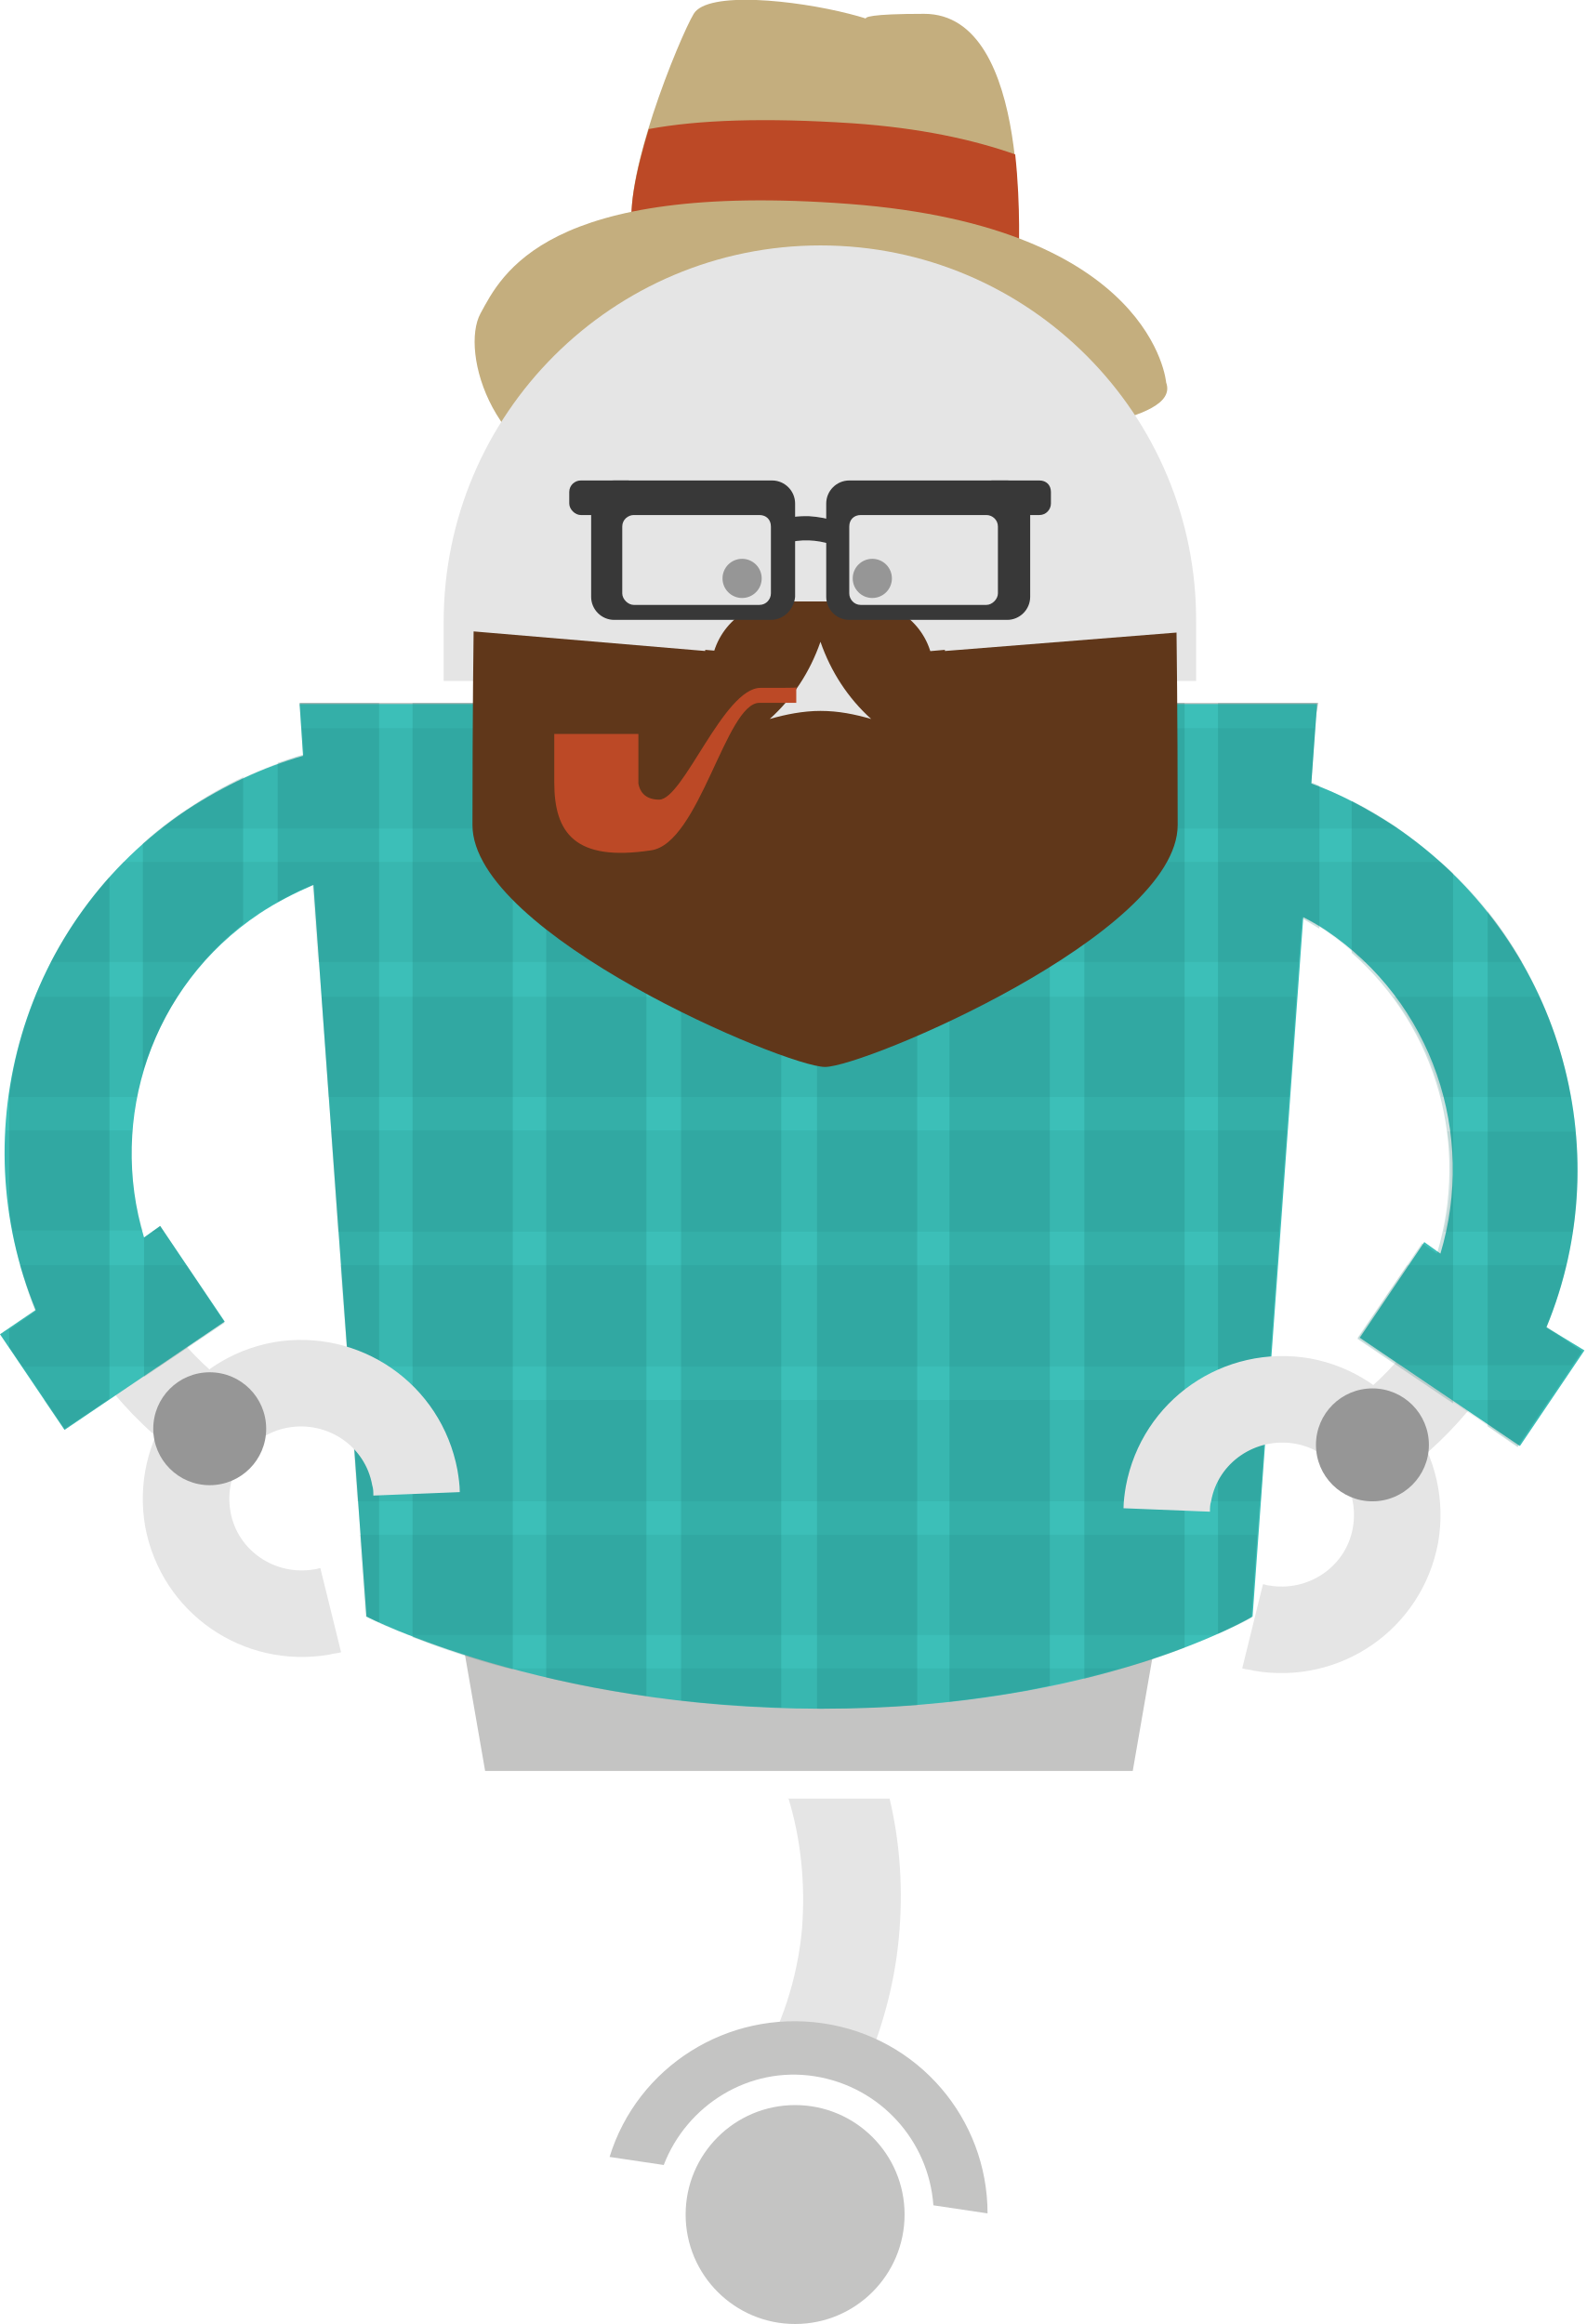
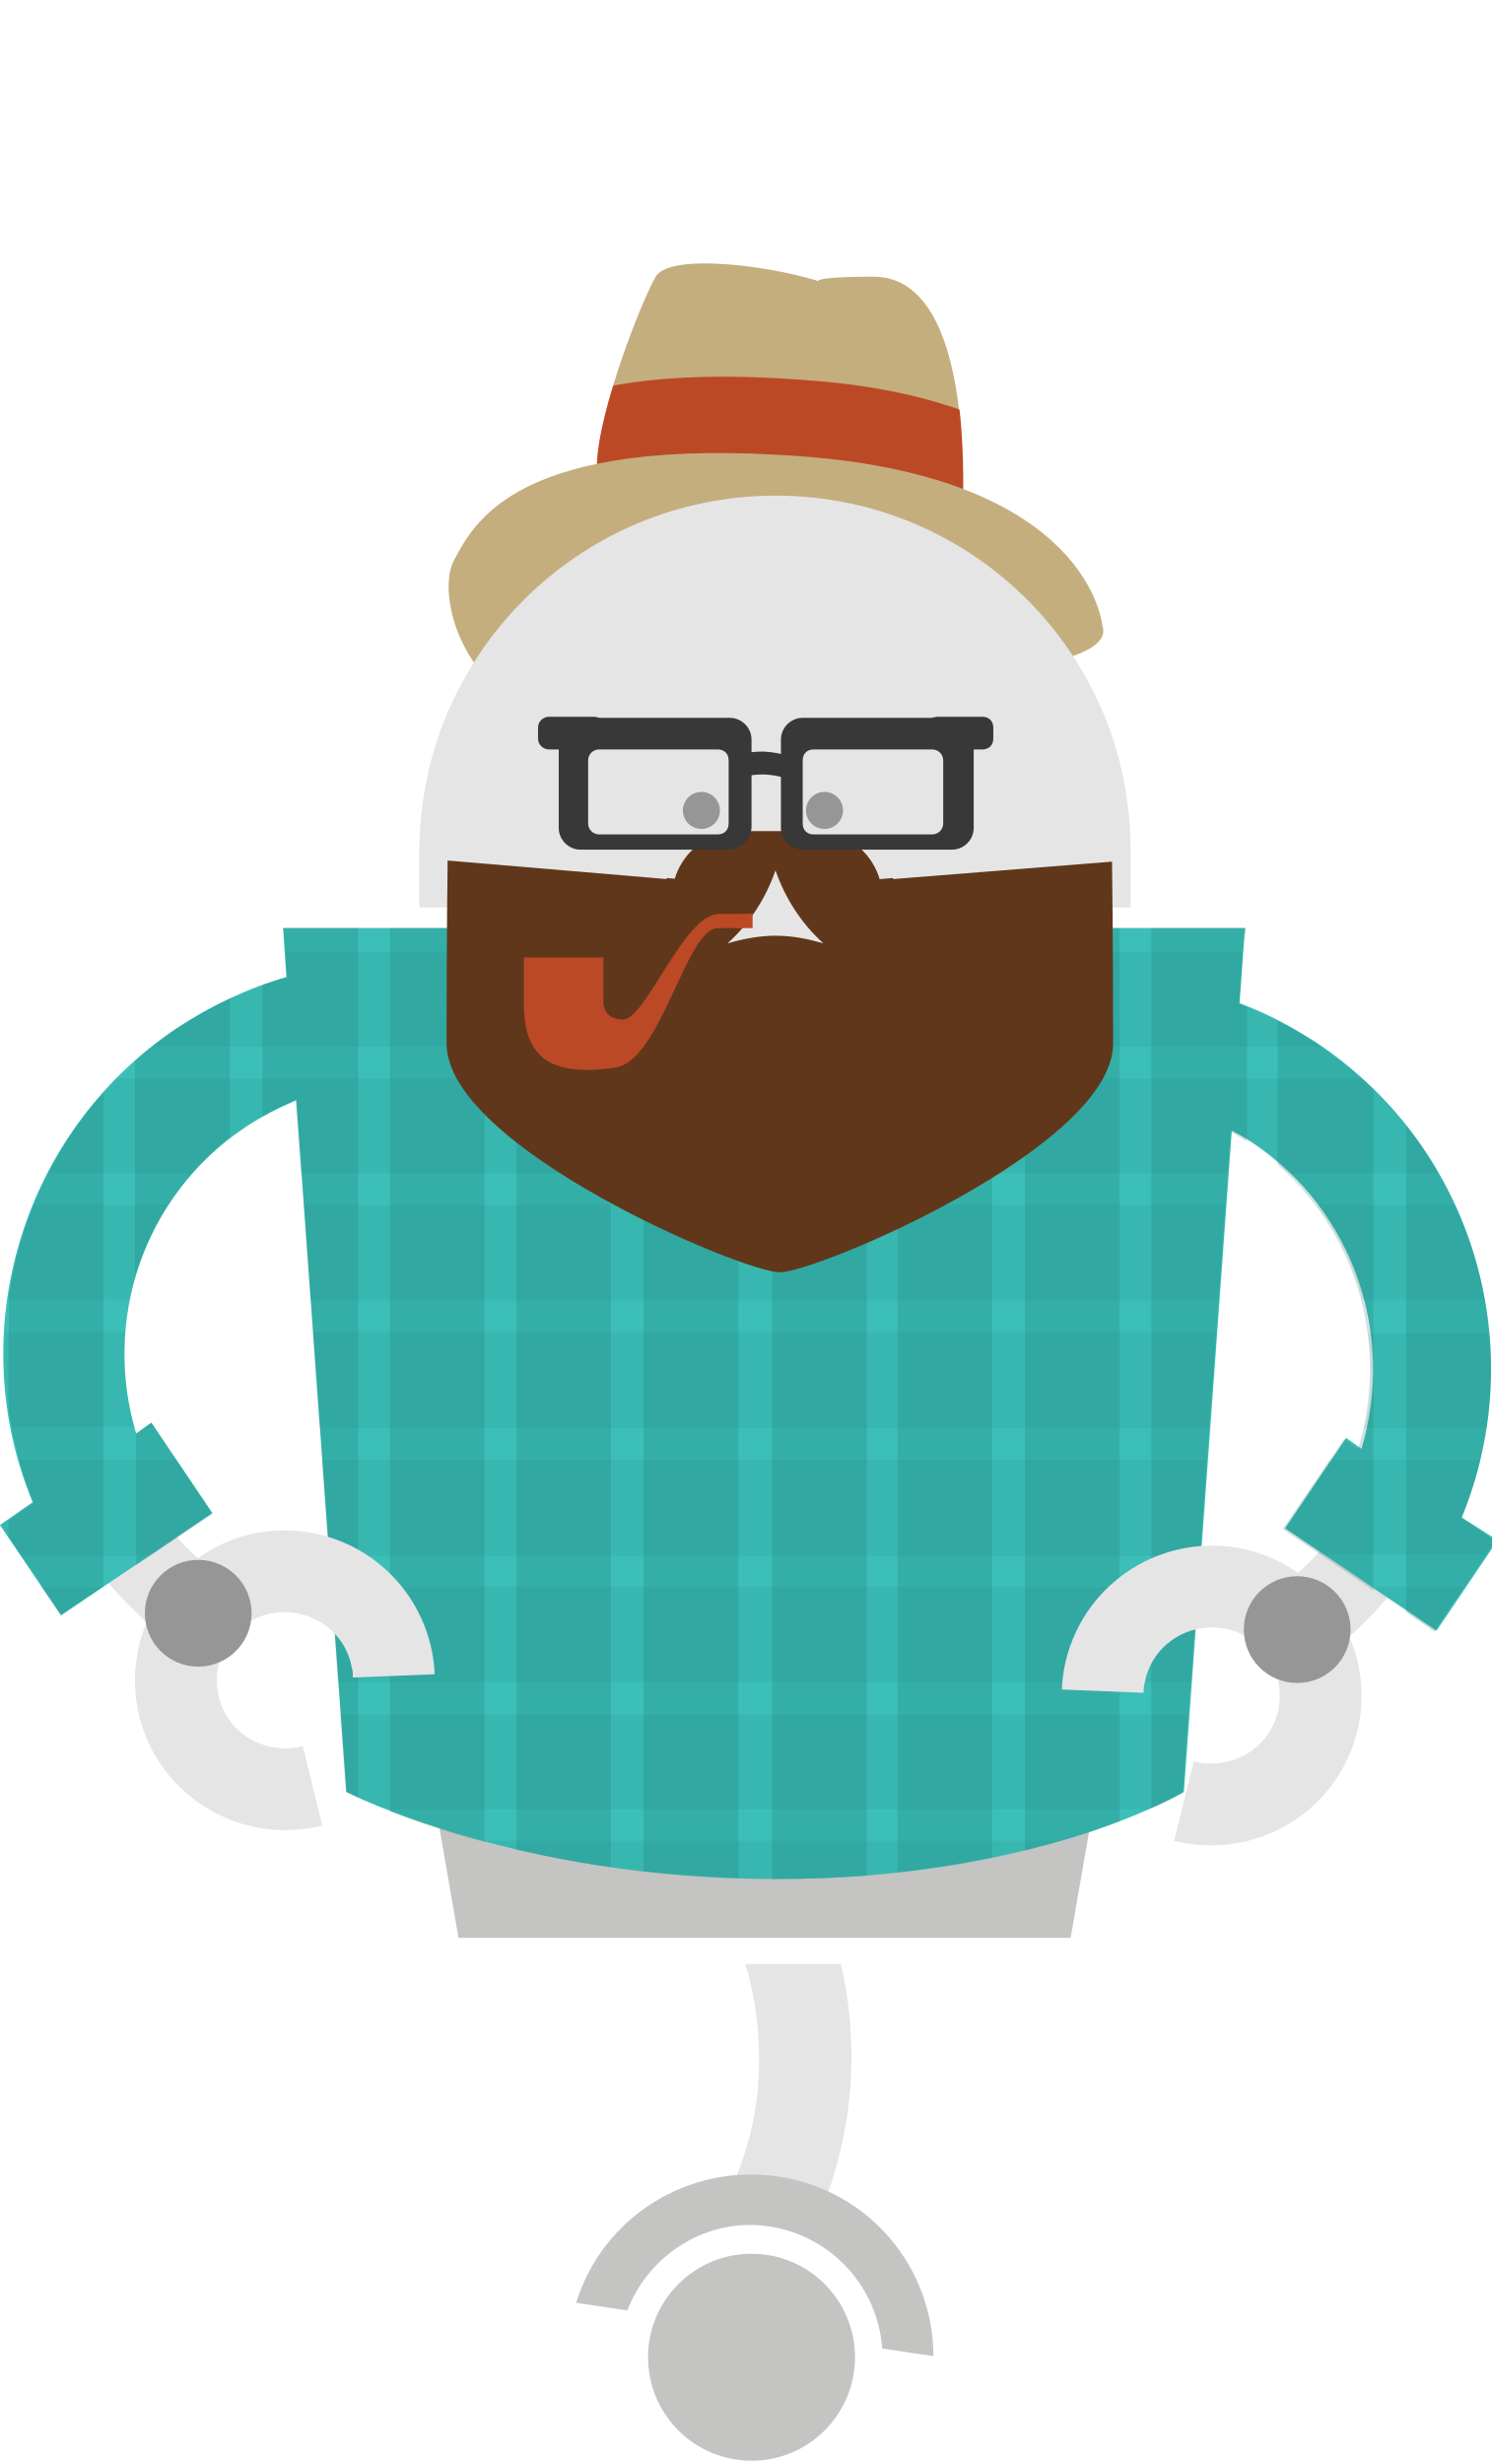
- <svg xmlns="http://www.w3.org/2000/svg" class="large-robot" id="robot-blog-modern" width="137.7" height="201.7" viewBox="0 0 137.7 201.7" aria-hidden="true">
+ <svg xmlns="http://www.w3.org/2000/svg" class="large-robot" id="robot-blog-modern" width="136.9" height="226.2" viewBox="0 0 136.9 226.2" aria-hidden="true">
  <style>.robot-modern0{fill:#c4c4c3}.robot-modern1{fill:#e5e5e5}.robot-modern2{fill:none}.robot-modern3{fill:#3cbfb8}.robot-modern4{opacity:.1;fill:#127067}.robot-modern5{opacity:.1}.robot-modern6{fill:#127067}.robot-modern7{opacity:.2;fill:#127067}.robot-modern8{opacity:.2}.robot-modern9{fill:#969696}.robot-modern10{fill:#c4ae7e}.robot-modern11{fill:#bc4926}.robot-modern12{fill:#60371a}.robot-modern13{fill:#383838}</style>
-   <path class="robot-modern0" d="M98.3 153.7H42.1L26 61h88.4z" />
-   <path class="robot-modern1" d="M19.8 120.2c-8.3-6.3-12.3-17.4-9-28 2.8-9.4 10.6-16 19.6-17.8l-1.5-7.3C17.2 69.4 7.3 77.9 3.6 90c-4.1 13.7.9 27.9 11.7 36.1l4.5-5.9zM117.5 121.6c8.3-6.3 12.3-17.4 9-28-2.8-9.4-10.6-16-19.6-17.8l1.5-7.3c11.6 2.4 21.6 10.8 25.3 23 4.1 13.7-.9 27.9-11.7 36.1l-4.5-6zM68.4 156c1.1 3.6 1.5 7.4 1.2 11.4-.4 4.4-1.8 8.5-3.9 12.1 1.8-.3 3.6-.4 5.4-.1 1.3.2 2.5.5 3.6 1 1.7-3.8 2.9-7.9 3.3-12.2.4-4.2.1-8.3-.8-12.1h-8.8z" />
-   <path class="robot-modern0" d="M57.6 187.9c2-5.2 7.4-8.6 13.1-7.7 5.7.9 9.9 5.6 10.3 11.2l4.7.7c0-8.2-6-15.3-14.3-16.5-8.3-1.2-16.1 3.8-18.5 11.6l4.7.7z" />
-   <circle class="robot-modern0" cx="69" cy="192.2" r="9.5" />
-   <path class="robot-modern2" d="M98.3 153.7H42.1L26 61h88.4z" />
-   <path class="robot-modern3" d="M134.2 115.2c6.4-15.5 1.2-33.8-13.2-43.5-2.3-1.5-4.7-2.8-7.2-3.7l.5-6.9H26l.3 4.5c-3.5 1-6.9 2.6-10.1 4.7C1.9 79.9-3.3 98.2 3.1 113.7L0 115.8l5.6 8.3 13.9-9.4-5.6-8.3-1.4 1c-3.1-10.3.6-21.8 10-28.1 1.5-1 3.1-1.8 4.7-2.5l4.6 63.5s15.4 8 39.5 8 37.4-8 37.4-8l4.4-60.7c.6.3 1.3.7 1.9 1.1 9.4 6.3 13.1 17.8 10 28.1l-1.4-1-5.6 8.3 13.9 9.4 5.6-8.3-3.3-2z" />
-   <path class="robot-modern2" d="M134.6 115.2c6.4-15.5 1.2-33.8-13.2-43.5-2.3-1.5-4.7-2.8-7.2-3.7l.5-6.9H26.4l.3 4.5c-3.5 1-6.9 2.6-10.1 4.7C2.2 79.9-2.9 98.2 3.5 113.7l-3.1 2.1 5.6 8.3 13.9-9.4-5.6-8.3-1.4 1c-3.1-10.3.6-21.8 10-28.1 1.5-1 3.1-1.8 4.7-2.5l4.6 63.5s15.4 8 39.5 8 37.4-8 37.4-8l4.4-60.7c.6.3 1.3.7 1.9 1.1 9.4 6.3 13.1 17.8 10 28.1l-1.4-1-5.6 8.3 13.9 9.4 5.6-8.3-3.3-2z" />
-   <path class="robot-modern2" d="M134.2 115.2c6.4-15.5 1.2-33.8-13.2-43.5-2.3-1.5-4.7-2.8-7.2-3.7l.5-6.9H26l.3 4.5c-3.5 1-6.9 2.6-10.1 4.7C1.9 79.9-3.3 98.2 3.1 113.7L0 115.8l5.6 8.3 13.9-9.4-5.6-8.3-1.4 1c-3.1-10.3.6-21.8 10-28.1 1.5-1 3.1-1.8 4.7-2.5l4.6 63.5s15.4 8 39.5 8 37.4-8 37.4-8l4.4-60.7c.6.3 1.3.7 1.9 1.1 9.4 6.3 13.1 17.8 10 28.1l-1.4-1-5.6 8.3 13.9 9.4 5.6-8.3-3.3-2z" />
-   <path class="robot-modern2" d="M134.2 115.2c6.4-15.5 1.2-33.8-13.2-43.5-2.3-1.5-4.7-2.8-7.2-3.7l.5-6.9H26l.3 4.5c-3.5 1-6.9 2.6-10.1 4.7C1.9 79.9-3.3 98.2 3.1 113.7L0 115.8l5.6 8.3 13.9-9.4-5.6-8.3-1.4 1c-3.1-10.3.6-21.8 10-28.1 1.5-1 3.1-1.8 4.7-2.5l4.6 63.5s15.4 8 39.5 8 37.4-8 37.4-8l4.4-60.7c.6.3 1.3.7 1.9 1.1 9.4 6.3 13.1 17.8 10 28.1l-1.4-1-5.6 8.3 13.9 9.4 5.6-8.3-3.3-2z" />
-   <path class="robot-modern4" d="M71.2 148.3c11 0 19.7-1.7 25.9-3.5H44.4c6.7 1.9 15.9 3.5 26.8 3.5zM31.2 133.2l.5 7.1s1.3.7 3.7 1.6h70c2.1-.9 3.2-1.6 3.2-1.6l.5-7.1H31.2z" />
+   <path class="robot-modern0" d="M98.3 177.9H42.1L26 85.2h88.4z" />
+   <path class="robot-modern1" d="M19.8 144.4c-8.3-6.3-12.3-17.4-9-28 2.8-9.4 10.6-16 19.6-17.8l-1.5-7.3c-11.6 2.4-21.6 10.8-25.3 23-4.1 13.7.9 27.9 11.7 36.1l4.5-6zM117.5 145.8c8.3-6.3 12.3-17.4 9-28-2.8-9.4-10.6-16-19.6-17.8l1.5-7.3c11.6 2.4 21.6 10.8 25.3 23 4.1 13.7-.9 27.9-11.7 36.1l-4.5-6zM68.4 180.2c1.1 3.6 1.5 7.4 1.2 11.4-.4 4.4-1.8 8.5-3.9 12.1 1.8-.3 3.6-.4 5.4-.1 1.3.2 2.5.5 3.6 1 1.7-3.8 2.9-7.9 3.3-12.2.4-4.2.1-8.3-.8-12.1h-8.8z" />
+   <path class="robot-modern0" d="M57.6 212.1c2-5.2 7.4-8.6 13.1-7.7 5.7.9 9.9 5.6 10.3 11.2l4.7.7c0-8.2-6-15.3-14.3-16.5-8.3-1.2-16.1 3.8-18.5 11.6l4.7.7z" />
+   <circle class="robot-modern0" cx="69" cy="216.4" r="9.5" />
+   <path class="robot-modern2" d="M98.3 177.9H42.1L26 85.2h88.4z" />
+   <path class="robot-modern3" d="M134.2 139.3c6.4-15.5 1.2-33.8-13.2-43.5-2.3-1.5-4.7-2.8-7.2-3.7l.5-6.9H26l.3 4.5c-3.5 1-6.9 2.6-10.1 4.7C1.8 104.1-3.4 122.5 3 137.9L0 140l5.6 8.3 13.9-9.4-5.6-8.3-1.4 1c-3.1-10.3.6-21.8 10-28.1 1.5-1 3.1-1.8 4.7-2.5l4.6 63.5s15.4 8 39.5 8 37.4-8 37.4-8l4.4-60.7c.6.3 1.3.7 1.9 1.1 9.4 6.3 13.1 17.8 10 28.1l-1.4-1-5.6 8.3 13.9 9.4 5.6-8.3-3.3-2.1z" />
+   <path class="robot-modern2" d="M134.6 139.3c6.4-15.5 1.2-33.8-13.2-43.5-2.3-1.5-4.7-2.8-7.2-3.7l.5-6.9H26.4l.3 4.5c-3.5 1-6.9 2.6-10.1 4.7C2.2 104.1-3 122.5 3.4 137.9l-3 2.1 5.6 8.3 13.9-9.4-5.6-8.3-1.4 1c-3.1-10.3.6-21.8 10-28.1 1.5-1 3.1-1.8 4.7-2.5l4.6 63.5s15.4 8 39.5 8 37.4-8 37.4-8l4.4-60.7c.6.3 1.3.7 1.9 1.1 9.4 6.3 13.1 17.8 10 28.1l-1.4-1-5.6 8.3 13.9 9.4 5.6-8.3-3.3-2.1z" />
+   <path class="robot-modern2" d="M134.2 139.3c6.4-15.5 1.2-33.8-13.2-43.5-2.3-1.5-4.7-2.8-7.2-3.7l.5-6.9H26l.3 4.5c-3.5 1-6.9 2.6-10.1 4.7C1.8 104.1-3.4 122.5 3 137.9L0 140l5.6 8.3 13.9-9.4-5.6-8.3-1.4 1c-3.1-10.3.6-21.8 10-28.1 1.5-1 3.1-1.8 4.7-2.5l4.6 63.5s15.4 8 39.5 8 37.4-8 37.4-8l4.4-60.7c.6.3 1.3.7 1.9 1.1 9.4 6.3 13.1 17.8 10 28.1l-1.4-1-5.6 8.3 13.9 9.4 5.6-8.3-3.3-2.1z" />
+   <path class="robot-modern2" d="M134.2 139.3c6.4-15.5 1.2-33.8-13.2-43.5-2.3-1.5-4.7-2.8-7.2-3.7l.5-6.9H26l.3 4.5c-3.5 1-6.9 2.6-10.1 4.7C1.8 104.1-3.4 122.5 3 137.9L0 140l5.6 8.3 13.9-9.4-5.6-8.3-1.4 1c-3.1-10.3.6-21.8 10-28.1 1.5-1 3.1-1.8 4.7-2.5l4.6 63.5s15.4 8 39.5 8 37.4-8 37.4-8l4.4-60.7c.6.3 1.3.7 1.9 1.1 9.4 6.3 13.1 17.8 10 28.1l-1.4-1-5.6 8.3 13.9 9.4 5.6-8.3-3.3-2.1z" />
+   <path class="robot-modern4" d="M71.2 172.5c11 0 19.7-1.7 25.9-3.5H44.4c6.7 1.9 15.9 3.5 26.8 3.5zM31.2 157.4l.5 7.1s1.3.7 3.7 1.6h70c2.1-.9 3.2-1.6 3.2-1.6l.5-7.1H31.2z" />
  <g class="robot-modern5">
-     <path class="robot-modern6" d="M5.6 124.1l3.8-2.6H3.8zM110 121.5H30.4l.6 8.8h78.4zM125.8 121.5l5.9 4 2.7-4z" />
+     <path class="robot-modern6" d="M5.6 148.3l3.8-2.6H3.8zM110 145.7H30.4l.6 8.7h78.4zM125.8 145.7l5.9 4 2.7-4z" />
  </g>
  <g class="robot-modern5">
-     <path class="robot-modern6" d="M122.1 109.8l-4.3 6.3 3.6 2.4h15l.9-1.3-3.1-2.1c.7-1.7 1.3-3.5 1.7-5.3h-13.8zM110.8 109.8H29.5l.7 8.8h80zM19.5 114.7l-3.3-4.9H1.7c.4 1.3.8 2.6 1.3 3.9l-3 2.1 1.9 2.8h11.9l5.7-3.9z" />
+     <path class="robot-modern6" d="M122.1 134l-4.3 6.3 3.6 2.4h15l.9-1.3-3.1-2.1c.7-1.7 1.3-3.5 1.7-5.3h-13.8zM110.8 134H29.5l.7 8.8h80zM19.5 138.9l-3.3-4.9H1.7c.4 1.3.8 2.6 1.3 3.9L0 140l1.9 2.8h11.9l5.7-3.9z" />
  </g>
  <g class="robot-modern5">
-     <path class="robot-modern6" d="M11.5 98.1H.5c-.2 2.9 0 5.8.6 8.7h11.3c-.9-2.8-1.1-5.7-.9-8.7zM125.3 106.9h11.2c.4-2.9.5-5.8.2-8.7h-11.1c.5 2.8.4 5.8-.3 8.7zM13.9 106.4l-.7.5h1zM111.7 98.1h-83l.6 8.8H111z" />
+     <path class="robot-modern6" d="M11.5 122.3H.5c-.2 2.9 0 5.8.6 8.7h11.3c-.9-2.8-1.1-5.8-.9-8.7zM125.3 131.1h11.2c.4-2.9.5-5.8.2-8.7h-11.1c.5 2.8.4 5.8-.3 8.7zM13.9 130.6l-.7.5h1zM111.7 122.3h-83l.6 8.8H111z" />
  </g>
  <g class="robot-modern5">
-     <path class="robot-modern6" d="M120.9 86.5c2 2.6 3.4 5.6 4.2 8.7h11.2c-.5-3-1.4-6-2.7-8.7h-12.7zM112.5 86.5H27.9l.6 8.7h83.4zM3.1 86.5C2 89.3 1.2 92.2.8 95.2h11.1c.6-3.1 1.8-6.1 3.5-8.7H3.1z" />
+     <path class="robot-modern6" d="M120.9 110.6c2 2.6 3.4 5.6 4.2 8.7h11.2c-.5-3-1.4-6-2.7-8.7h-12.7zM112.5 110.6H27.9l.6 8.8h83.4zM3.1 110.6c-1.1 2.8-1.9 5.7-2.3 8.7h11.1c.6-3.1 1.8-6.1 3.5-8.7H3.1z" />
  </g>
-   <path class="robot-modern4" d="M4.4 83.5h13.2c1.4-1.6 3-3 4.8-4.2 1.5-1 3.1-1.8 4.7-2.5l.5 6.7h85.1l.3-3.9c.6.3 1.3.7 1.9 1.1 1.2.8 2.4 1.8 3.4 2.8h13.8c-1.8-3.2-4.2-6.2-7.1-8.7H10.7c-2.5 2.6-4.7 5.6-6.3 8.7zM26.2 63.1l.2 2.4c-3.5 1-6.9 2.6-10.1 4.7-.8.5-1.5 1.1-2.3 1.7h107.3c-.1-.1-.2-.1-.3-.2-2.3-1.5-4.7-2.8-7.2-3.7l.3-4.8H26.2z" />
-   <path class="robot-modern7" d="M.8 116.9l4.8 7.1 3.9-2.6V76.1C4.7 81.5 1.7 88.1.8 95v10.2c.4 2.9 1.2 5.8 2.3 8.6l-2.3 1.6v1.5zM114.5 68.2c-.2-.1-.4-.2-.7-.3l.5-6.9h-8.6v80.8c1.9-.8 2.9-1.4 2.9-1.4l4.4-60.7 1.5.9V68.2zM82.4 147.7c3.2-.4 6.1-.8 8.7-1.4V61h-8.7v86.7zM70.8 148.3h.5c2.9 0 5.7-.1 8.3-.3V61h-8.7v87.3zM59.1 147.6c2.7.3 5.7.5 8.7.6V61h-8.7v86.6zM47.4 145.6c2.6.6 5.6 1.2 8.7 1.6V61h-8.7v84.6zM35.8 142.1c2.1.8 5.1 1.9 8.7 2.8V61h-8.7v81.1zM32.8 61H26l.3 4.5c-.8.2-1.5.5-2.2.7v12.1c1-.6 2-1.1 3.1-1.5l4.6 63.5s.4.2 1.1.5V61z" />
+   <path class="robot-modern4" d="M4.4 107.7h13.2c1.4-1.6 3-3 4.8-4.2 1.5-1 3.1-1.8 4.7-2.5l.5 6.7h85.1l.3-3.9c.6.3 1.3.7 1.9 1.1 1.2.8 2.4 1.8 3.4 2.8h13.8c-1.8-3.2-4.2-6.2-7.1-8.7H10.7c-2.5 2.6-4.7 5.5-6.3 8.7zM26.2 87.3l.2 2.4c-3.5 1-6.9 2.6-10.1 4.7-.8.5-1.5 1.1-2.3 1.7h107.3c-.1-.1-.2-.1-.3-.2-2.3-1.5-4.7-2.8-7.2-3.7l.3-4.8H26.2z" />
+   <path class="robot-modern7" d="M.8 141.1l4.8 7.1 3.9-2.6v-45.3c-4.8 5.4-7.8 12-8.7 18.9v10.2c.4 2.9 1.2 5.8 2.3 8.6l-2.3 1.6v1.5zM114.5 92.4c-.2-.1-.4-.2-.7-.3l.5-6.9h-8.6V166c1.9-.8 2.9-1.4 2.9-1.4l4.4-60.7 1.5.9V92.4zM82.4 171.9c3.2-.4 6.1-.8 8.7-1.4V85.2h-8.7v86.7zM70.8 172.5h.5c2.9 0 5.7-.1 8.3-.3v-87h-8.7v87.3zM59.1 171.8c2.7.3 5.7.5 8.7.6V85.2h-8.7v86.6zM47.4 169.8c2.6.6 5.6 1.2 8.7 1.6V85.2h-8.7v84.6zM35.8 166.3c2.1.8 5.1 1.9 8.7 2.8V85.2h-8.7v81.1zM32.8 85.2H26l.3 4.5c-.8.2-1.5.5-2.2.7v12.1c1-.6 2-1.1 3.1-1.5l4.6 63.5s.4.2 1.1.5V85.2z" />
  <g class="robot-modern8">
-     <path class="robot-modern6" d="M13.9 106.4l-1.4 1v-.2 12.3l7-4.7-5.6-8.4zM21.2 67.4c-1.7.8-3.3 1.7-4.9 2.8-1.4.9-2.7 1.9-3.9 3V93c1.5-4.9 4.4-9.4 8.7-12.8V67.4z" />
+     <path class="robot-modern6" d="M13.9 130.6l-1.4 1v-.2 12.3l7-4.7-5.6-8.4zM21.2 91.6c-1.7.8-3.3 1.7-4.9 2.8-1.4.9-2.7 1.9-3.9 3v19.8c1.5-4.9 4.4-9.4 8.7-12.8V91.6z" />
  </g>
-   <path class="robot-modern7" d="M94.1 145.7c3.5-.9 6.5-1.8 8.7-2.7V61h-8.7v84.7zM123.4 107.9l-5.6 8.3 8.3 5.6v-46c-1.6-1.5-3.3-2.9-5.2-4.2-1.2-.8-2.4-1.5-3.6-2.1v13.2c7.5 6.6 10.2 16.8 7.4 26.1l-1.3-.9zM129.1 79.1v44.7l2.6 1.8 5.6-8.3-3.1-2.1c5-12.1 2.9-26-5.1-36.1z" />
-   <path class="robot-modern1" d="M27.8 136.1c-.2 0-.3.1-.5.1-3.4.6-6.7-1.6-7.3-5-.6-3.4 1.6-6.7 5-7.3 3.4-.6 6.7 1.6 7.3 5 .1.3.1.6.1.9l7.5-.3c0-.6-.1-1.3-.2-1.9-1.4-7.5-8.5-12.4-16-11.1-7.5 1.4-12.4 8.5-11.1 16 1.4 7.5 8.5 12.4 16 11.1.3-.1.7-.1 1-.2l-1.8-7.3z" />
-   <circle class="robot-modern9" cx="18.2" cy="124" r="4.9" />
+   <path class="robot-modern7" d="M94.1 169.9c3.5-.9 6.5-1.8 8.7-2.7v-82h-8.7v84.7zM123.4 132.1l-5.6 8.3 8.3 5.6v-46c-1.6-1.5-3.3-2.9-5.2-4.2-1.2-.8-2.4-1.5-3.6-2.1v13.2c7.5 6.6 10.2 16.8 7.4 26.1l-1.3-.9zM129.1 103.3V148l2.6 1.8 5.6-8.3-3.1-2.1c5-12.2 2.9-26-5.1-36.1z" />
+   <path class="robot-modern1" d="M27.8 160.3c-.2 0-.3.1-.5.1-3.4.6-6.7-1.6-7.3-5-.6-3.4 1.6-6.7 5-7.3 3.4-.6 6.7 1.6 7.3 5 .1.3.1.6.1.9l7.5-.3c0-.6-.1-1.3-.2-1.9-1.4-7.5-8.5-12.4-16-11.1-7.5 1.4-12.4 8.5-11.1 16 1.4 7.5 8.5 12.4 16 11.1.3-.1.7-.1 1-.2l-1.8-7.3z" />
+   <circle class="robot-modern9" cx="18.2" cy="148.1" r="4.9" />
  <g>
-     <path class="robot-modern1" d="M109.6 137.5c.2 0 .3.1.5.1 3.4.6 6.7-1.6 7.3-5 .6-3.4-1.6-6.7-5-7.3-3.4-.6-6.7 1.6-7.3 5-.1.3-.1.6-.1.9l-7.5-.3c0-.6.1-1.3.2-1.9 1.4-7.5 8.5-12.4 16-11.1 7.5 1.4 12.4 8.5 11.1 16-1.4 7.5-8.5 12.4-16 11.1-.3-.1-.7-.1-1-.2l1.8-7.3z" />
-     <circle class="robot-modern9" cx="119.1" cy="125.4" r="4.9" />
+     <path class="robot-modern1" d="M109.6 161.7c.2 0 .3.1.5.1 3.4.6 6.7-1.6 7.3-5 .6-3.4-1.6-6.7-5-7.3-3.4-.6-6.7 1.6-7.3 5-.1.3-.1.6-.1.9l-7.5-.3c0-.6.1-1.3.2-1.9 1.4-7.5 8.5-12.4 16-11.1 7.5 1.4 12.4 8.5 11.1 16-1.4 7.5-8.5 12.4-16 11.1-.3-.1-.7-.1-1-.2l1.8-7.3z" />
+     <circle class="robot-modern9" cx="119.1" cy="149.6" r="4.9" />
  </g>
  <g>
-     <path class="robot-modern10" d="M88.3 22.2s1.4-21-8.1-21-1.8 1.2-6.5 0-12.3-2-13.5 0C59 3.2 53.7 16 55 20.5s33.3 1.7 33.3 1.7z" />
-     <path class="robot-modern11" d="M74 10.7c5.8.4 10.4 1.4 14.1 2.7.5 4.6.3 8.8.3 8.8S56.2 25 55 20.5c-.6-2 .2-5.7 1.3-9.3 4.3-.8 10.1-1 17.7-.5z" />
-     <path class="robot-modern10" d="M101.2 33.2s-1.1-13.5-27.5-15.5-30.2 6.2-32 9.5 1 13.5 10.8 15 26.1-1.2 31.9-3 18.1-2.4 16.8-6z" />
-     <path class="robot-modern1" d="M71.2 21.3c-18 0-32.7 14.6-32.7 32.7v5.1h65.3V54c.1-18-14.5-32.7-32.6-32.7z" />
+     <path class="robot-modern10" d="M88.3 46.4s1.4-21-8.1-21-1.8 1.2-6.5 0-12.3-2-13.5 0c-1.2 2-6.4 14.8-5.2 19.2s33.3 1.8 33.3 1.8z" />
+     <path class="robot-modern11" d="M74 34.9c5.8.4 10.4 1.4 14.1 2.7.5 4.6.3 8.8.3 8.8S56.2 49.2 55 44.7c-.6-2 .2-5.7 1.3-9.3 4.3-.8 10.1-1.1 17.7-.5z" />
+     <path class="robot-modern10" d="M101.2 57.4s-1.1-13.5-27.5-15.5-30.2 6.2-32 9.5 1 13.5 10.8 15 26.1-1.2 31.9-3 18.1-2.4 16.8-6z" />
+     <path class="robot-modern1" d="M71.2 45.5c-18 0-32.7 14.6-32.7 32.7v5.1h65.3v-5.1c.1-18.1-14.5-32.7-32.6-32.7z" />
    <g>
-       <path class="robot-modern12" d="M74.9 64.4h-7.1c-3.3 0-6.1-2.7-6.1-6.1 0-3.3 2.7-6.1 6.1-6.1h7.1c3.3 0 6.1 2.7 6.1 6.1-.1 3.3-2.8 6.1-6.1 6.1z" />
-       <path class="robot-modern12" d="M102.1 54.9L82 56.5v-.1l-10.4.9-10.4-.9v.1l-20.1-1.7s-.1 7.3-.1 16.8 27.2 21 30.6 21c3.4 0 30.6-11.5 30.6-21s-.1-16.7-.1-16.7z" />
-       <path class="robot-modern1" d="M71.2 61.7c-1.5 0-3 .3-4.4.7 2-1.8 3.5-4.1 4.4-6.7.9 2.6 2.4 4.9 4.4 6.7-1.4-.4-2.8-.7-4.4-.7z" />
+       <path class="robot-modern12" d="M74.9 88.5h-7.1c-3.3 0-6.1-2.7-6.1-6.1 0-3.3 2.7-6.1 6.1-6.1h7.1c3.3 0 6.1 2.7 6.1 6.1-.1 3.4-2.8 6.1-6.1 6.1z" />
+       <path class="robot-modern12" d="M102.1 79.1L82 80.7v-.1l-10.4.9-10.4-.9v.1L41.1 79s-.1 7.3-.1 16.8 27.2 21 30.6 21c3.4 0 30.6-11.5 30.6-21s-.1-16.7-.1-16.7z" />
+       <path class="robot-modern1" d="M71.2 85.9c-1.5 0-3 .3-4.4.7 2-1.8 3.5-4.1 4.4-6.7.9 2.6 2.4 4.9 4.4 6.7-1.4-.4-2.8-.7-4.4-.7z" />
    </g>
    <g>
-       <path class="robot-modern13" d="M63.6 51.2c1.1-2.6 3.7-4.4 6.6-4.3 2.6.1 4.9 1.6 5.9 3.8l1.8-.9c-1.4-2.8-4.3-4.8-7.7-5-3.8-.1-7.1 2.2-8.5 5.5l1.9.9z" />
-       <path class="robot-modern13" d="M66.9 53.8H53.3c-1.1 0-2-.9-2-2v-8.1c0-1.1.9-2 2-2H67c1.1 0 2 .9 2 2v8.1c-.1 1.1-1 2-2.1 2z" />
-       <path class="robot-modern13" d="M54.5 44.7h-4.1c-.5 0-1-.5-1-1v-1c0-.6.5-1 1-1h4.1c.5 0 1 .4 1 1v1c0 .5-.4 1-1 1z" />
-       <path class="robot-modern1" d="M65.9 52.5H55c-.5 0-1-.5-1-1v-5.8c0-.6.5-1 1-1h10.9c.6 0 1 .4 1 1v5.8c0 .5-.4 1-1 1z" />
-       <path class="robot-modern13" d="M73.7 53.8h13.7c1.1 0 2-.9 2-2v-8.1c0-1.1-.9-2-2-2H73.7c-1.1 0-2 .9-2 2v8.1c0 1.1.9 2 2 2z" />
-       <path class="robot-modern13" d="M86.1 44.7h4.1c.6 0 1-.5 1-1v-1c0-.6-.4-1-1-1h-4.1c-.6 0-1 .4-1 1v1c0 .5.4 1 1 1z" />
-       <path class="robot-modern1" d="M74.7 52.5h10.9c.5 0 1-.5 1-1v-5.8c0-.6-.5-1-1-1H74.7c-.6 0-1 .4-1 1v5.8c0 .5.4 1 1 1z" />
-       <circle class="robot-modern9" cx="75.7" cy="50.2" r="1.7" />
-       <circle class="robot-modern9" cx="64.4" cy="50.2" r="1.7" />
+       <path class="robot-modern13" d="M63.6 75.4c1.1-2.6 3.7-4.4 6.6-4.3 2.6.1 4.9 1.6 5.9 3.8l1.8-.9c-1.4-2.8-4.3-4.8-7.7-5-3.8-.1-7.1 2.2-8.5 5.5l1.9.9z" />
+       <path class="robot-modern13" d="M66.9 78H53.3c-1.1 0-2-.9-2-2v-8.1c0-1.1.9-2 2-2H67c1.1 0 2 .9 2 2V76c-.1 1.1-1 2-2.1 2z" />
+       <path class="robot-modern13" d="M54.5 68.8h-4.1c-.5 0-1-.4-1-1v-1c0-.6.5-1 1-1h4.1c.6 0 1 .4 1 1v1c0 .6-.4 1-1 1z" />
+       <path class="robot-modern1" d="M65.9 76.6H55c-.5 0-1-.4-1-1v-5.8c0-.6.5-1 1-1h10.9c.6 0 1 .4 1 1v5.8c0 .6-.4 1-1 1z" />
+       <path class="robot-modern13" d="M73.7 78h13.7c1.1 0 2-.9 2-2v-8.1c0-1.1-.9-2-2-2H73.7c-1.1 0-2 .9-2 2V76c0 1.1.9 2 2 2z" />
+       <path class="robot-modern13" d="M86.1 68.8h4.1c.6 0 1-.4 1-1v-1c0-.6-.4-1-1-1h-4.1c-.6 0-1 .4-1 1v1c0 .6.4 1 1 1z" />
+       <path class="robot-modern1" d="M74.7 76.6h10.9c.5 0 1-.4 1-1v-5.8c0-.6-.5-1-1-1H74.7c-.6 0-1 .4-1 1v5.8c0 .6.4 1 1 1z" />
+       <circle class="robot-modern9" cx="75.7" cy="74.4" r="1.7" />
+       <circle class="robot-modern9" cx="64.4" cy="74.4" r="1.7" />
    </g>
-     <path class="robot-modern11" d="M66 59.7c-3.2 0-6.7 9.7-8.8 9.7-1.3 0-1.7-.8-1.8-1.4v-4.3h-7.3v4.2c0 4.4 1.8 6.9 8.4 5.9C60.7 73.2 63 61 65.9 61h3.2v-1.4c.1.1.1.1-3.1.1z" />
+     <path class="robot-modern11" d="M66 83.9c-3.2 0-6.7 9.7-8.8 9.7-1.3 0-1.7-.8-1.8-1.4v-4.3h-7.3v4.2c0 4.4 1.8 6.9 8.4 5.9 4.2-.6 6.5-12.8 9.4-12.8h3.2v-1.4c.1.1.1.1-3.1.1z" />
  </g>
</svg>
